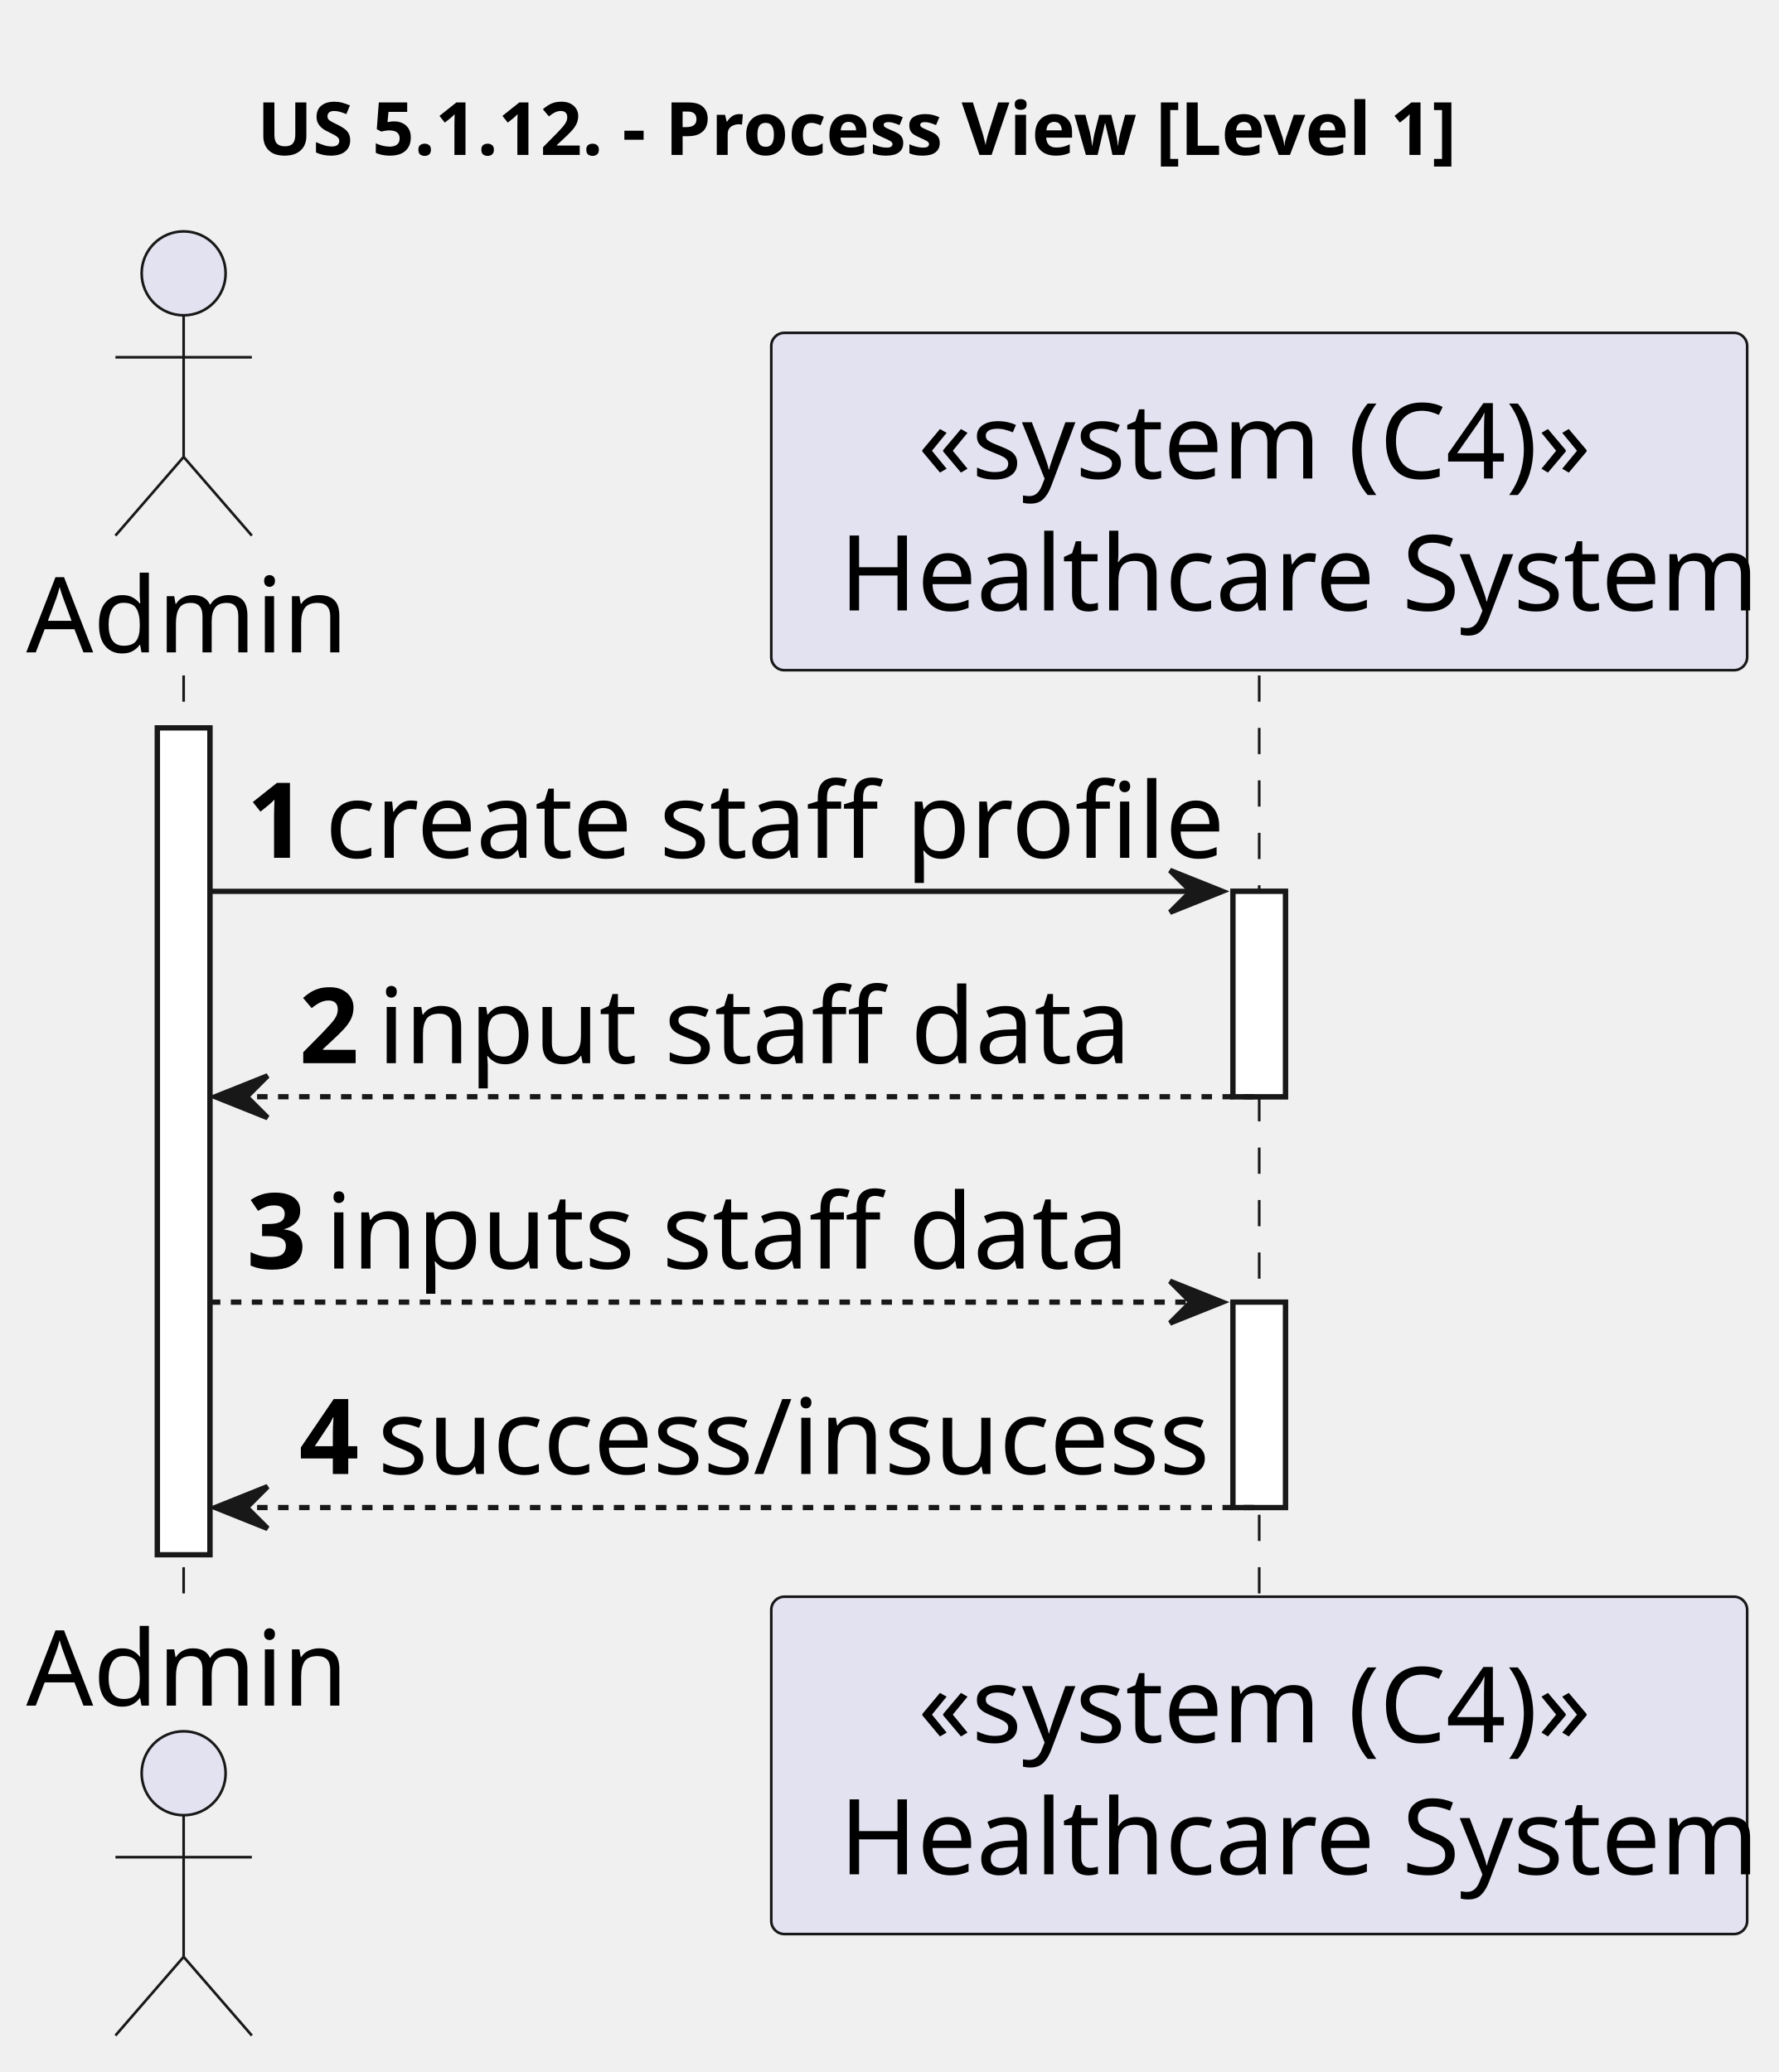
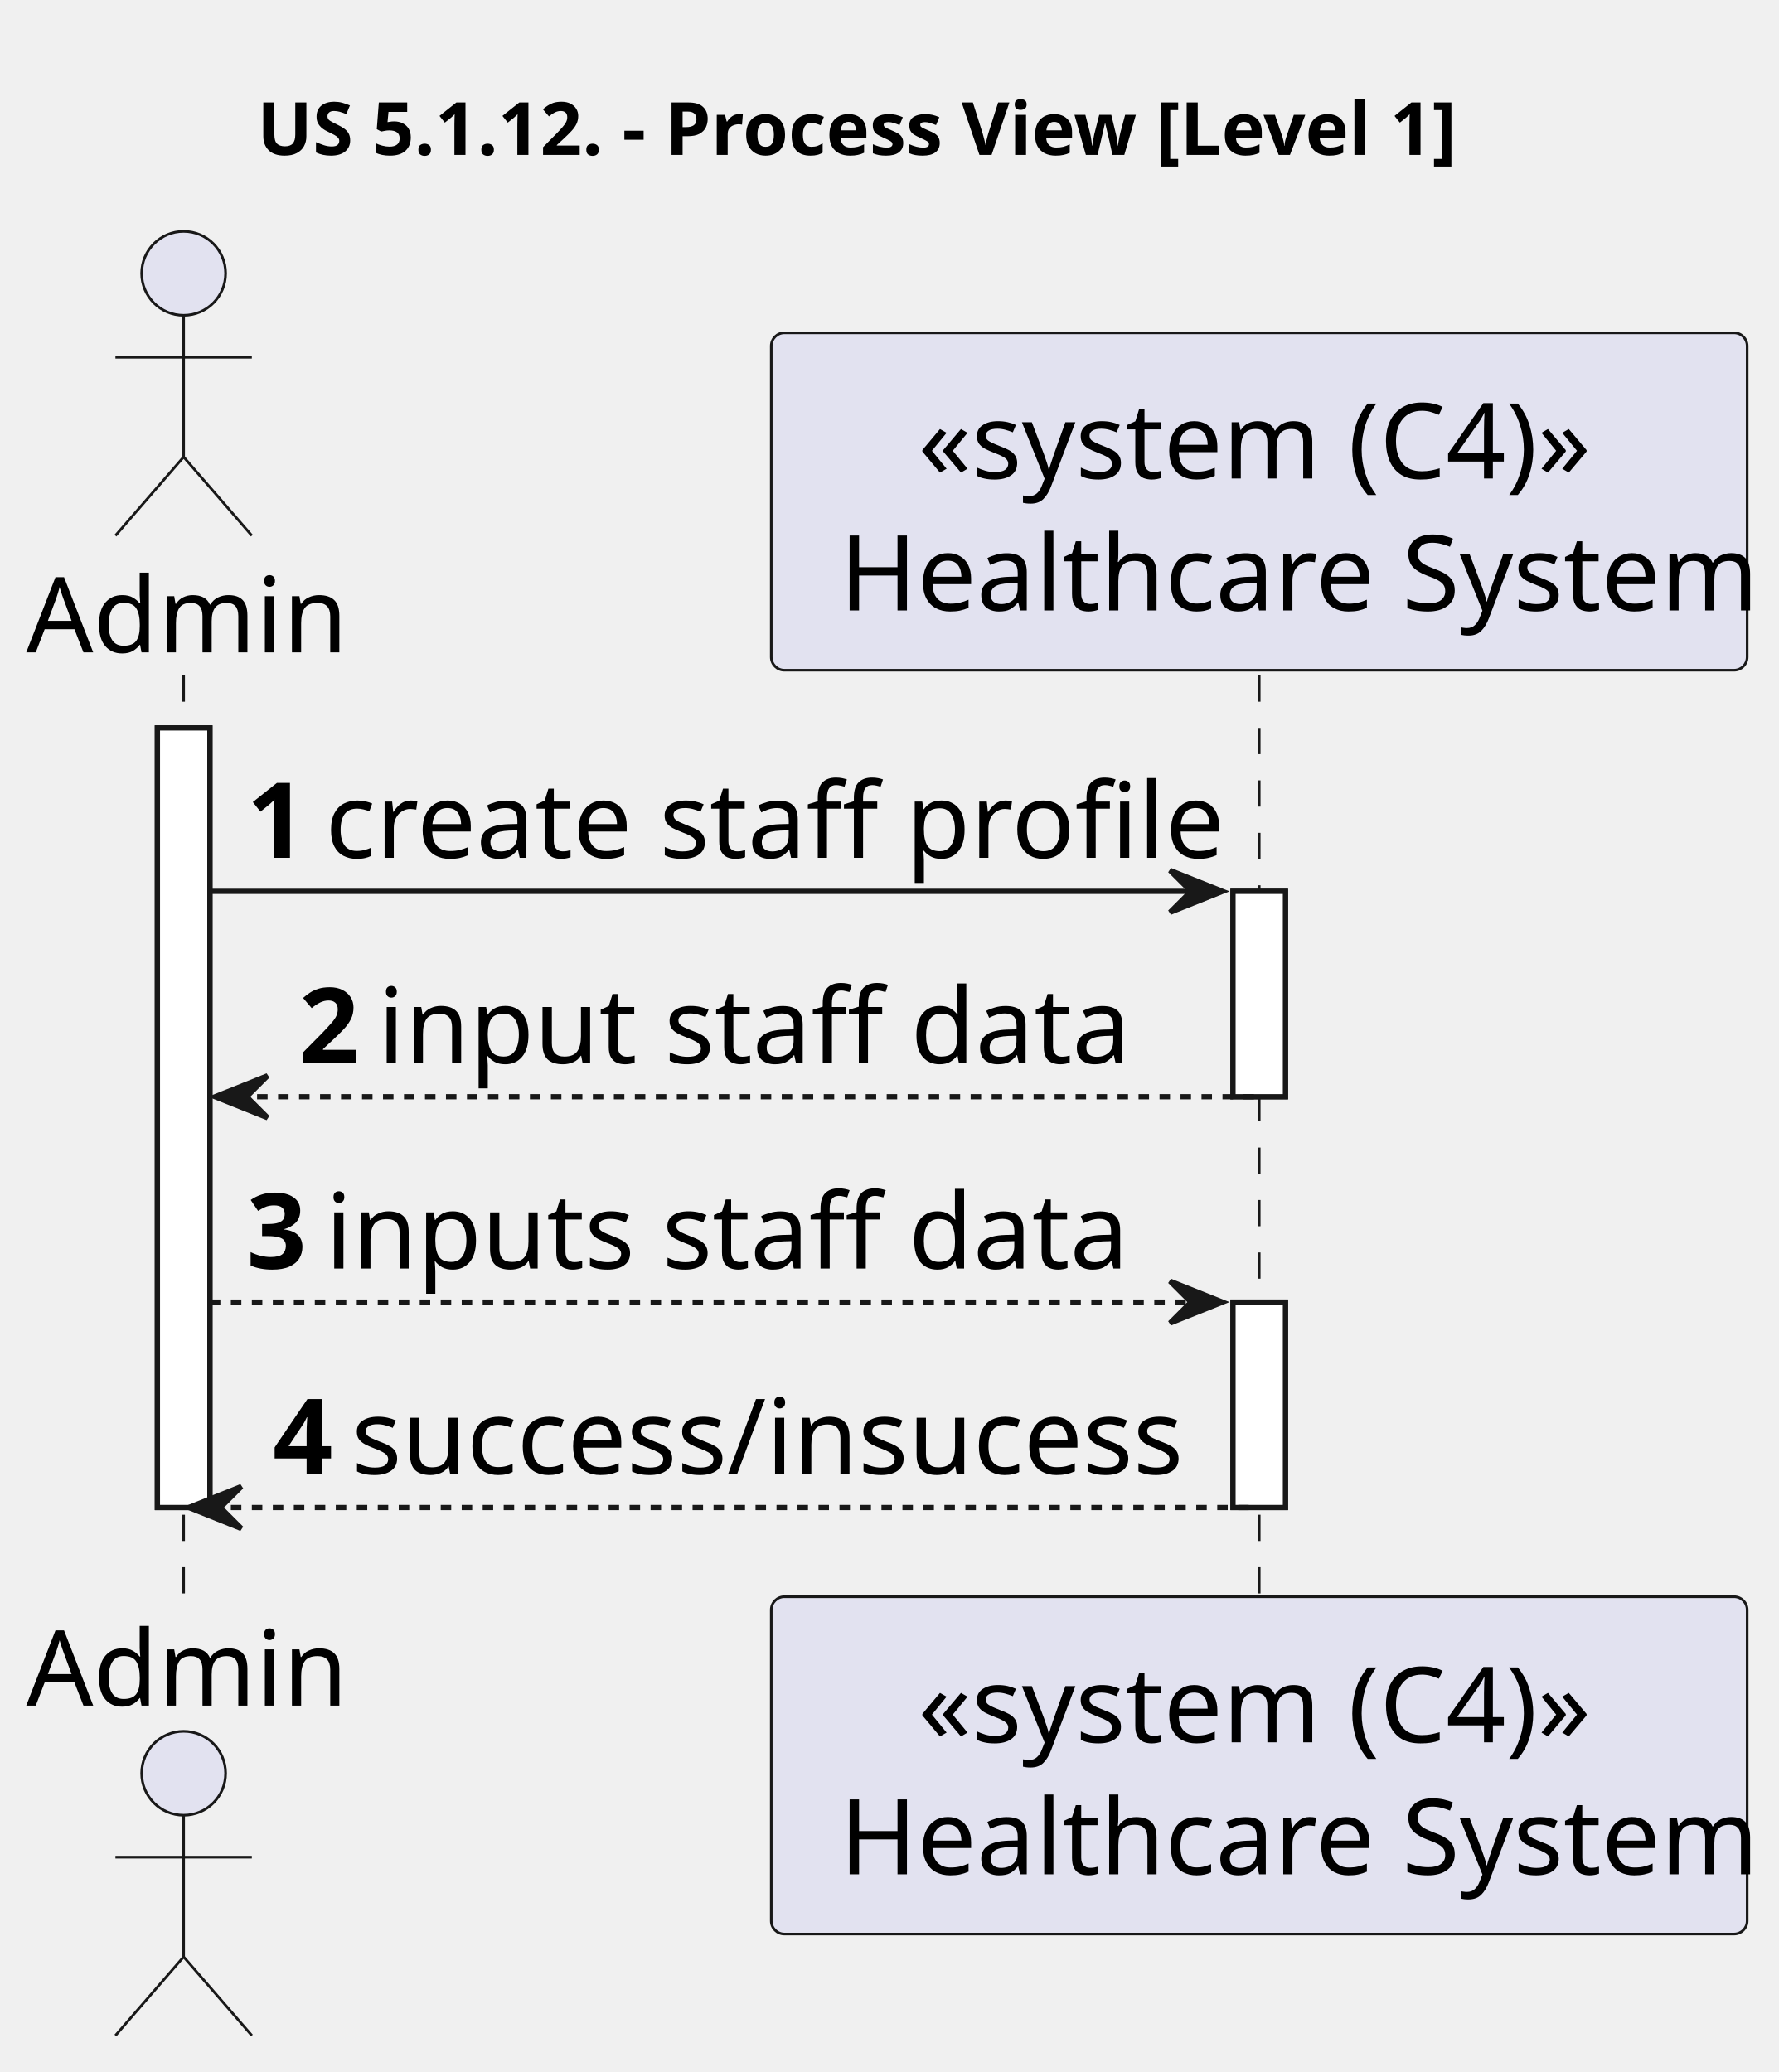
<svg xmlns="http://www.w3.org/2000/svg" contentStyleType="text/css" height="395px" preserveAspectRatio="none" style="width:339px;height:395px;background:#FFFFFF;" version="1.1" viewBox="0 0 339 395" width="339px" zoomAndPan="magnify">
  <defs />
  <g>
    <text fill="#000000" font-family="sans-serif" font-size="14" font-weight="bold" lengthAdjust="spacing" textLength="239" x="49" y="29.533">US 5.1.12. - Process View [Level 1]</text>
-     <rect fill="#FFFFFF" height="157.625" style="stroke:#181818;stroke-width:1.0;" width="10" x="30" y="138.766" />
+     <rect fill="#FFFFFF" height="148.625" style="stroke:#181818;stroke-width:1.0;" width="10" x="30" y="138.766" />
    <rect fill="#FFFFFF" height="39.156" style="stroke:#181818;stroke-width:1.0;" width="10" x="235" y="169.922" />
    <rect fill="#FFFFFF" height="39.156" style="stroke:#181818;stroke-width:1.0;" width="10" x="235" y="248.234" />
    <line style="stroke:#181818;stroke-width:0.5;stroke-dasharray:5.0,5.0;" x1="35" x2="35" y1="128.766" y2="305.391" />
    <line style="stroke:#181818;stroke-width:0.5;stroke-dasharray:5.0,5.0;" x1="240" x2="240" y1="128.766" y2="305.391" />
    <text fill="#000000" font-family="sans-serif" font-size="20" lengthAdjust="spacing" textLength="54" x="5" y="124.371">Admin</text>
    <ellipse cx="35" cy="52.109" fill="#E2E2F0" rx="8" ry="8" style="stroke:#181818;stroke-width:0.5;" />
    <path d="M35,60.109 L35,87.109 M22,68.109 L48,68.109 M35,87.109 L22,102.109 M35,87.109 L48,102.109 " fill="none" style="stroke:#181818;stroke-width:0.5;" />
    <text fill="#000000" font-family="sans-serif" font-size="20" lengthAdjust="spacing" textLength="54" x="5" y="325.152">Admin</text>
    <ellipse cx="35" cy="338.047" fill="#E2E2F0" rx="8" ry="8" style="stroke:#181818;stroke-width:0.5;" />
    <path d="M35,346.047 L35,373.047 M22,354.047 L48,354.047 M35,373.047 L22,388.047 M35,373.047 L48,388.047 " fill="none" style="stroke:#181818;stroke-width:0.5;" />
    <rect fill="#E2E2F0" height="64.312" rx="2.5" ry="2.5" style="stroke:#181818;stroke-width:0.5;" width="186" x="147" y="63.453" />
    <text fill="#000000" font-family="sans-serif" font-size="20" lengthAdjust="spacing" textLength="130" x="175" y="91.215">«system (C4)»</text>
    <text fill="#000000" font-family="sans-serif" font-size="20" lengthAdjust="spacing" textLength="166" x="160" y="116.371">Healthcare System</text>
    <rect fill="#E2E2F0" height="64.312" rx="2.5" ry="2.5" style="stroke:#181818;stroke-width:0.5;" width="186" x="147" y="304.391" />
    <text fill="#000000" font-family="sans-serif" font-size="20" lengthAdjust="spacing" textLength="130" x="175" y="332.152">«system (C4)»</text>
    <text fill="#000000" font-family="sans-serif" font-size="20" lengthAdjust="spacing" textLength="166" x="160" y="357.309">Healthcare System</text>
-     <rect fill="#FFFFFF" height="157.625" style="stroke:#181818;stroke-width:1.0;" width="10" x="30" y="138.766" />
+     <rect fill="#FFFFFF" height="148.625" style="stroke:#181818;stroke-width:1.0;" width="10" x="30" y="138.766" />
    <rect fill="#FFFFFF" height="39.156" style="stroke:#181818;stroke-width:1.0;" width="10" x="235" y="169.922" />
    <rect fill="#FFFFFF" height="39.156" style="stroke:#181818;stroke-width:1.0;" width="10" x="235" y="248.234" />
    <polygon fill="#181818" points="223,165.922,233,169.922,223,173.922,227,169.922" style="stroke:#181818;stroke-width:1.0;" />
    <line style="stroke:#181818;stroke-width:1.0;" x1="40" x2="229" y1="169.922" y2="169.922" />
    <text fill="#000000" font-family="sans-serif" font-size="20" font-weight="bold" lengthAdjust="spacing" textLength="11" x="47" y="163.527">1</text>
    <text fill="#000000" font-family="sans-serif" font-size="20" lengthAdjust="spacing" textLength="161" x="62" y="163.527">create staff profile</text>
    <polygon fill="#181818" points="51,205.078,41,209.078,51,213.078,47,209.078" style="stroke:#181818;stroke-width:1.0;" />
    <line style="stroke:#181818;stroke-width:1.0;stroke-dasharray:2.0,2.0;" x1="45" x2="239" y1="209.078" y2="209.078" />
    <text fill="#000000" font-family="sans-serif" font-size="20" font-weight="bold" lengthAdjust="spacing" textLength="11" x="57" y="202.684">2</text>
    <text fill="#000000" font-family="sans-serif" font-size="20" lengthAdjust="spacing" textLength="131" x="72" y="202.684">input staff data</text>
    <polygon fill="#181818" points="223,244.234,233,248.234,223,252.234,227,248.234" style="stroke:#181818;stroke-width:1.0;" />
    <line style="stroke:#181818;stroke-width:1.0;stroke-dasharray:2.0,2.0;" x1="40" x2="229" y1="248.234" y2="248.234" />
    <text fill="#000000" font-family="sans-serif" font-size="20" font-weight="bold" lengthAdjust="spacing" textLength="11" x="47" y="241.84">3</text>
    <text fill="#000000" font-family="sans-serif" font-size="20" lengthAdjust="spacing" textLength="141" x="62" y="241.84">inputs staff data</text>
-     <polygon fill="#181818" points="51,283.391,41,287.391,51,291.391,47,287.391" style="stroke:#181818;stroke-width:1.0;" />
-     <line style="stroke:#181818;stroke-width:1.0;stroke-dasharray:2.0,2.0;" x1="45" x2="239" y1="287.391" y2="287.391" />
-     <text fill="#000000" font-family="sans-serif" font-size="20" font-weight="bold" lengthAdjust="spacing" textLength="11" x="57" y="280.996">4</text>
-     <text fill="#000000" font-family="sans-serif" font-size="20" lengthAdjust="spacing" textLength="152" x="72" y="280.996">success/insucess</text>
+     <polygon fill="#181818" points="46,283.391,36,287.391,46,291.391,42,287.391" style="stroke:#181818;stroke-width:1.0;" />
+     <line style="stroke:#181818;stroke-width:1.0;stroke-dasharray:2.0,2.0;" x1="40" x2="239" y1="287.391" y2="287.391" />
+     <text fill="#000000" font-family="sans-serif" font-size="20" font-weight="bold" lengthAdjust="spacing" textLength="11" x="52" y="280.996">4</text>
+     <text fill="#000000" font-family="sans-serif" font-size="20" lengthAdjust="spacing" textLength="152" x="67" y="280.996">success/insucess</text>
  </g>
</svg>
